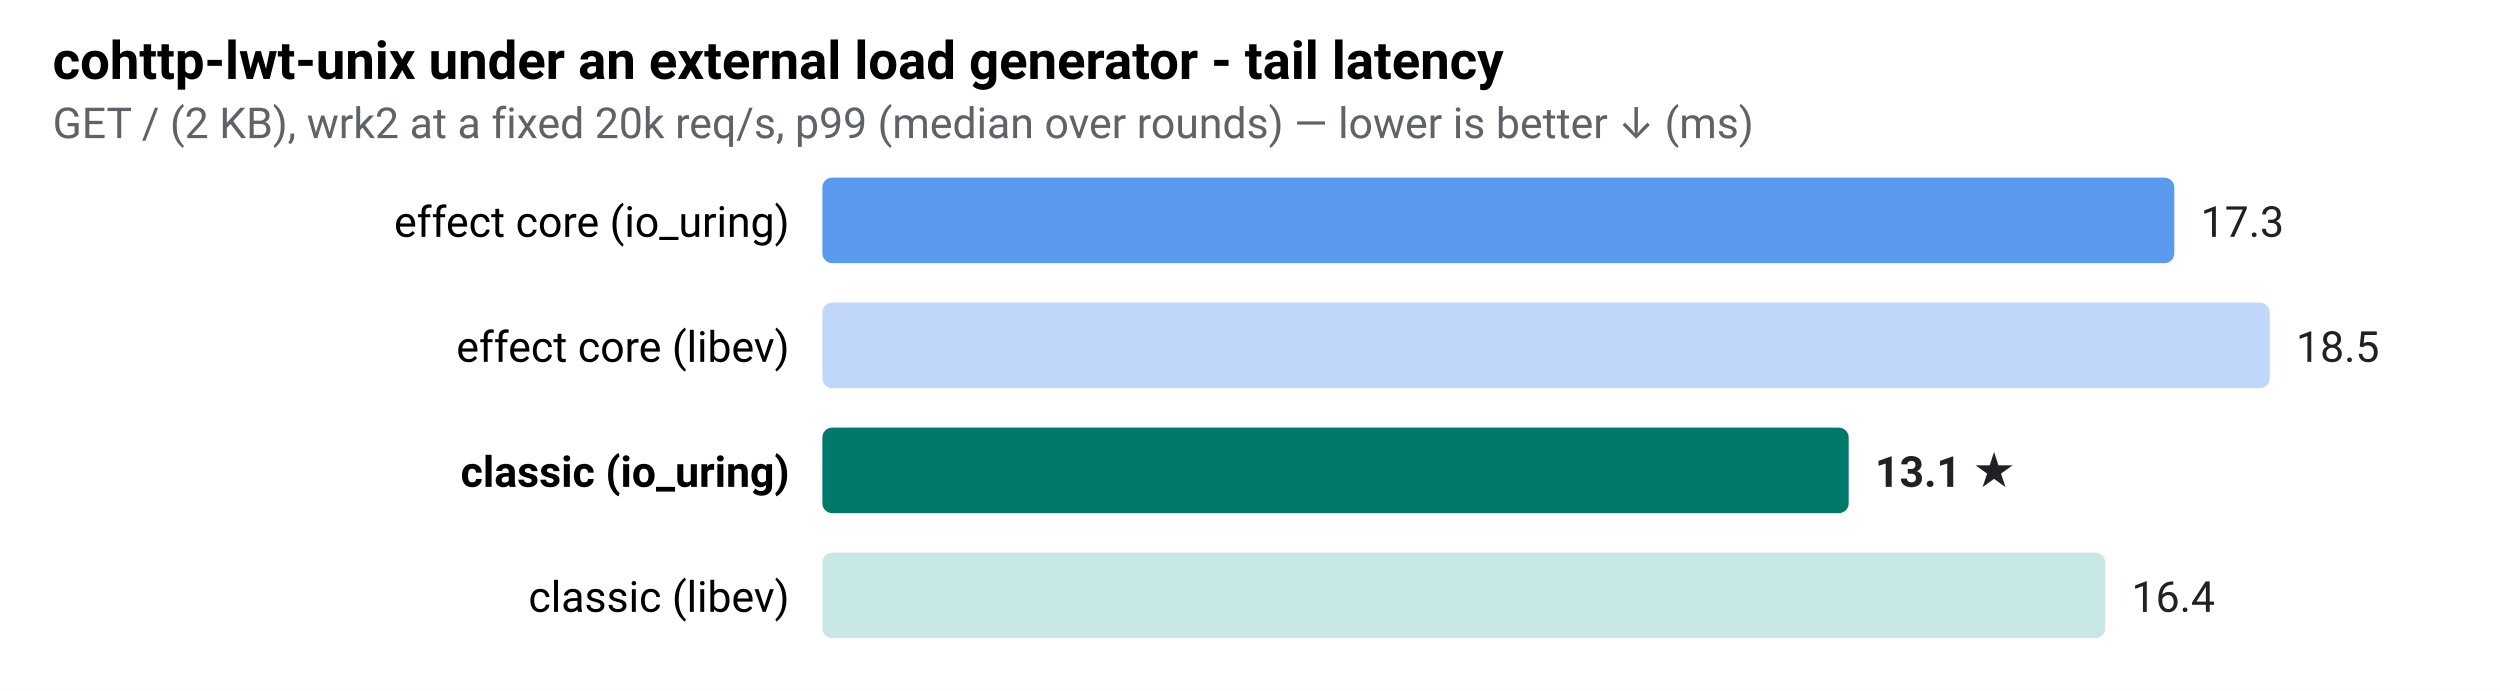
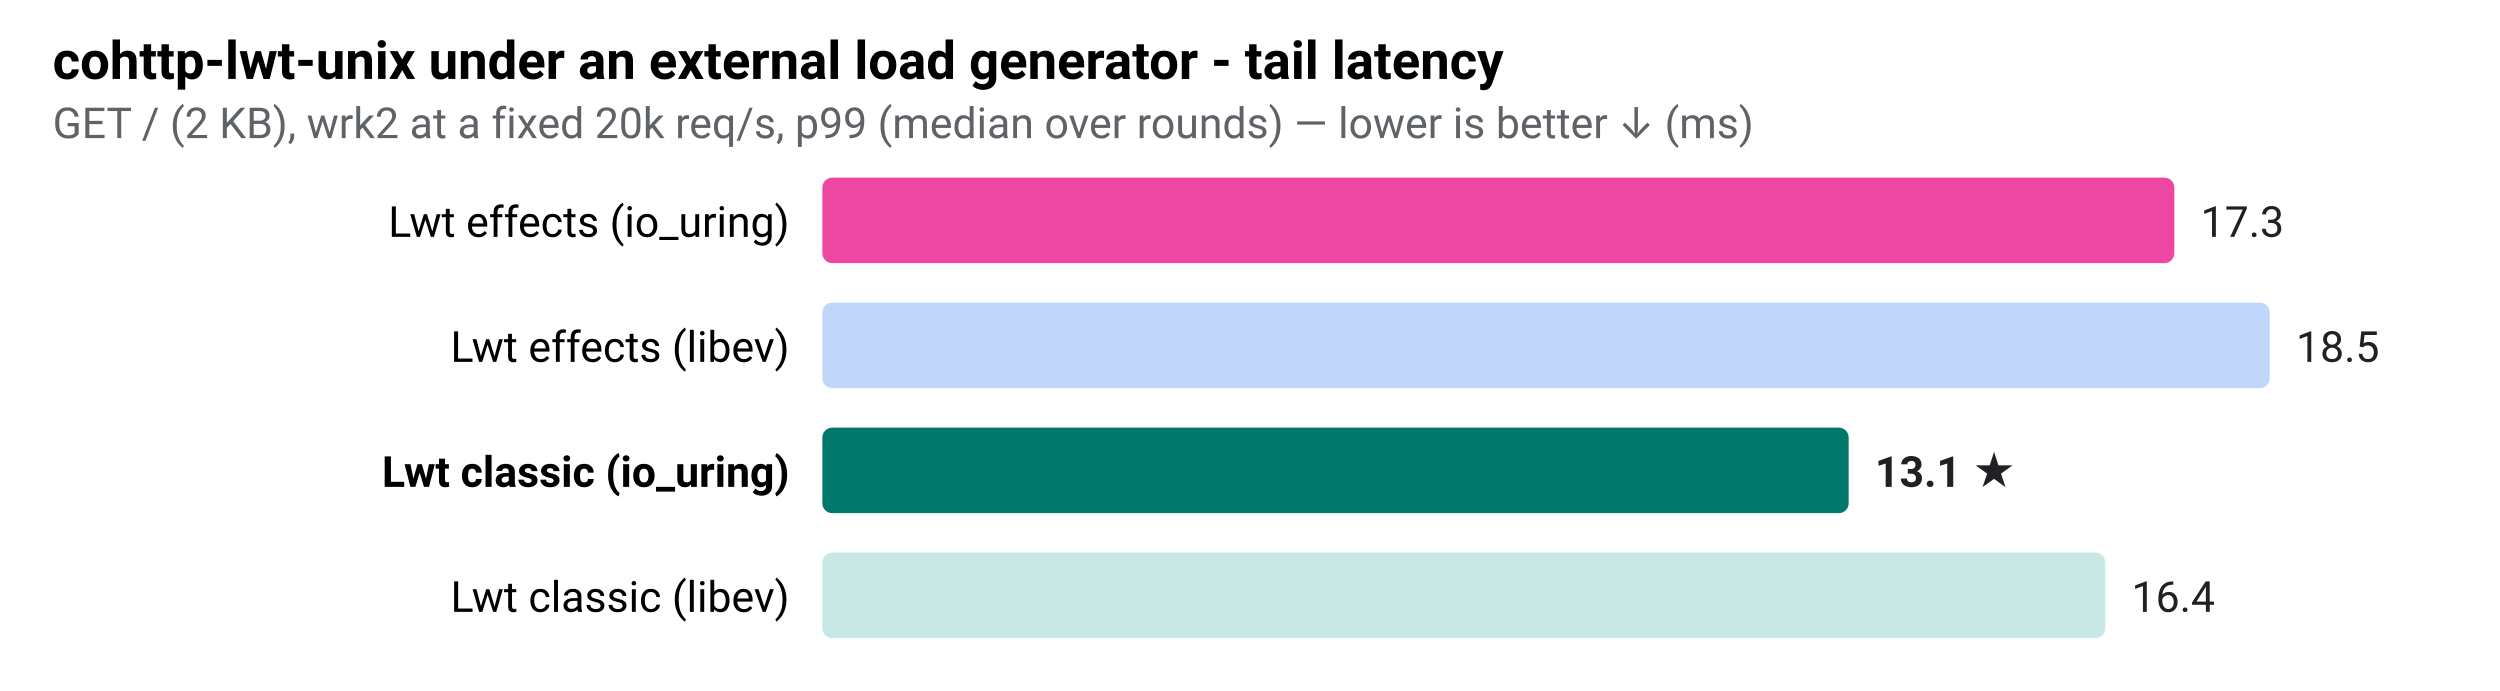
<svg xmlns="http://www.w3.org/2000/svg" width="760" height="210" font-family="-apple-system,Segoe UI,Roboto,sans-serif" font-size="13">
  <rect width="760" height="210" fill="white" />
  <text x="16" y="24" font-size="16" font-weight="700">cohttp-lwt-unix under an external load generator - tail latency</text>
  <text x="16" y="42" fill="#5f6368">GET / (2 KB), wrk2 at a fixed 20k req/s, p99 (median over rounds) — lower is better ↓ (ms)</text>
-   <text x="240" y="72" text-anchor="end">effect core (io_uring)</text>
-   <rect x="250" y="54" width="411" height="26" rx="3" fill="#1a73e8" opacity="0.72" />
+   <text x="240" y="72" text-anchor="end">Lwt effects (io_uring)</text>
+   <rect x="250" y="54" width="411" height="26" rx="3" fill="#e6007e" opacity="0.72" />
  <text x="669" y="72" fill="#202124">17.3</text>
-   <text x="240" y="110" text-anchor="end">effect core (libev)</text>
+   <text x="240" y="110" text-anchor="end">Lwt effects (libev)</text>
  <rect x="250" y="92" width="440" height="26" rx="3" fill="#a8c7fa" opacity="0.72" />
  <text x="698" y="110" fill="#202124">18.5</text>
-   <text x="240" y="148" text-anchor="end" font-weight="700">classic (io_uring)</text>
+   <text x="240" y="148" text-anchor="end" font-weight="700">Lwt classic (io_uring)</text>
  <rect x="250" y="130" width="312" height="26" rx="3" fill="#00796b" />
  <text x="570" y="148" fill="#202124" font-weight="700">13.1 ★</text>
-   <text x="240" y="186" text-anchor="end">classic (libev)</text>
+   <text x="240" y="186" text-anchor="end">Lwt classic (libev)</text>
  <rect x="250" y="168" width="390" height="26" rx="3" fill="#b2dfdb" opacity="0.72" />
  <text x="648" y="186" fill="#202124">16.4</text>
</svg>
